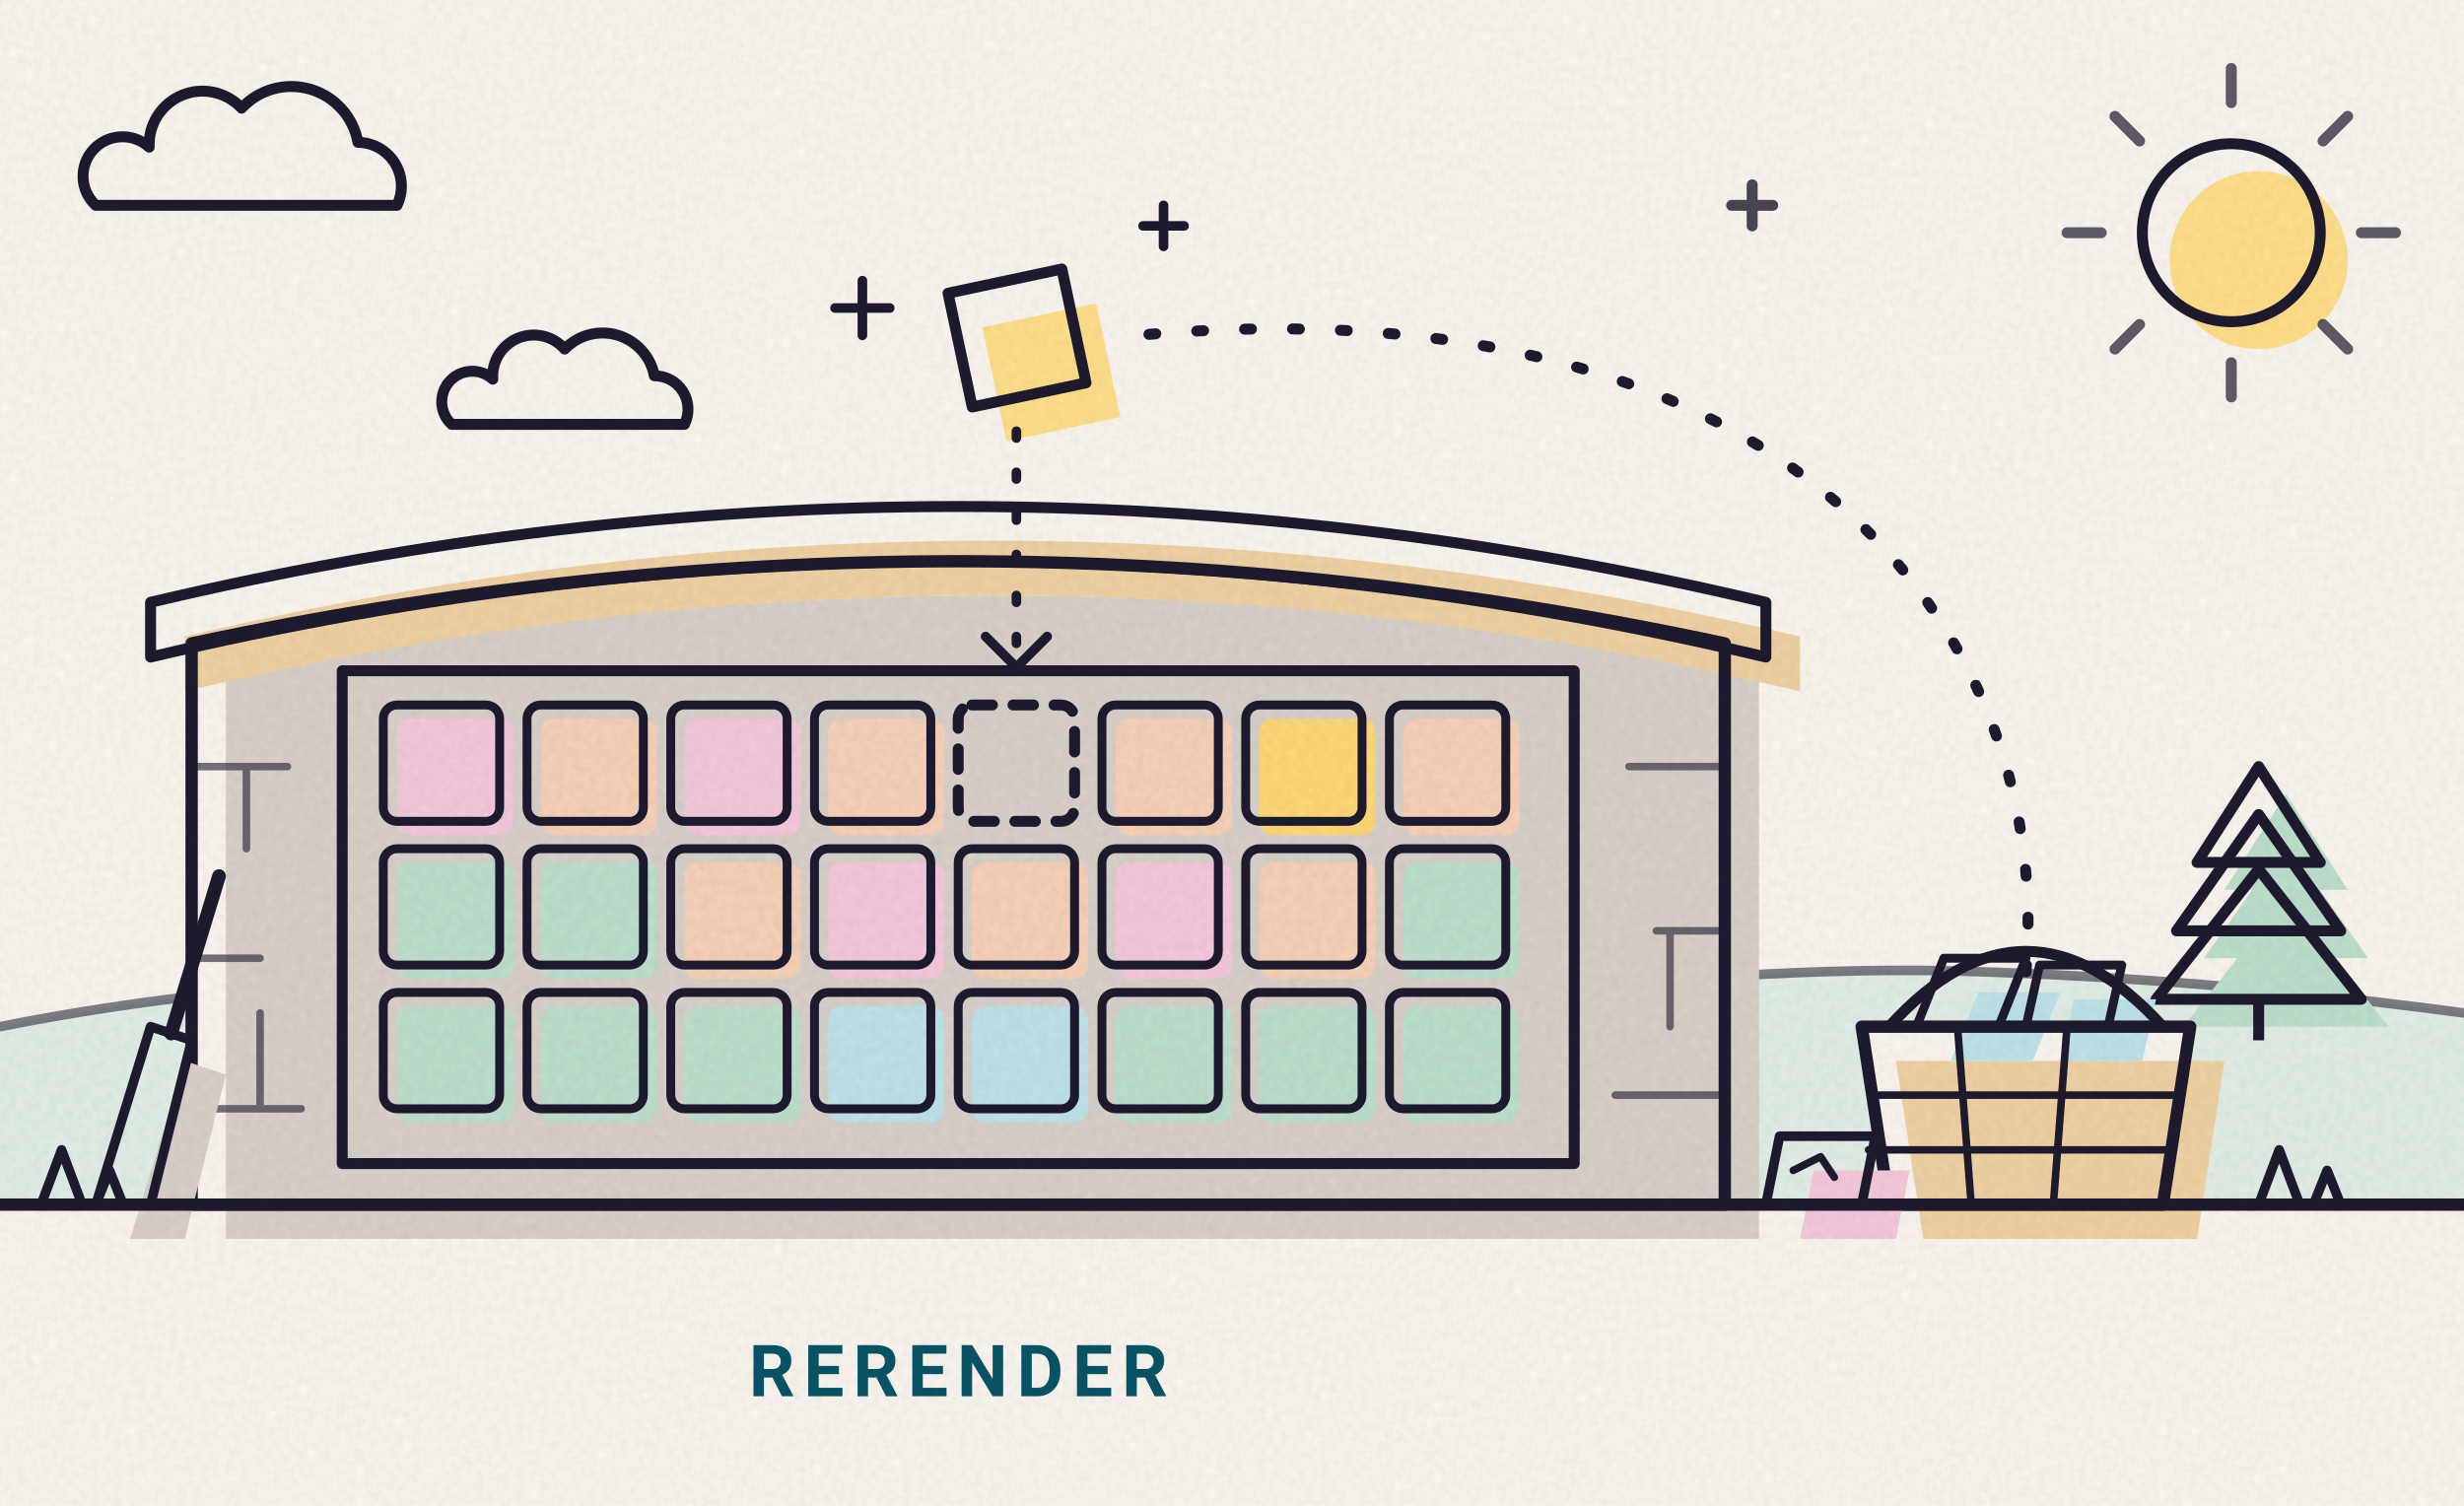
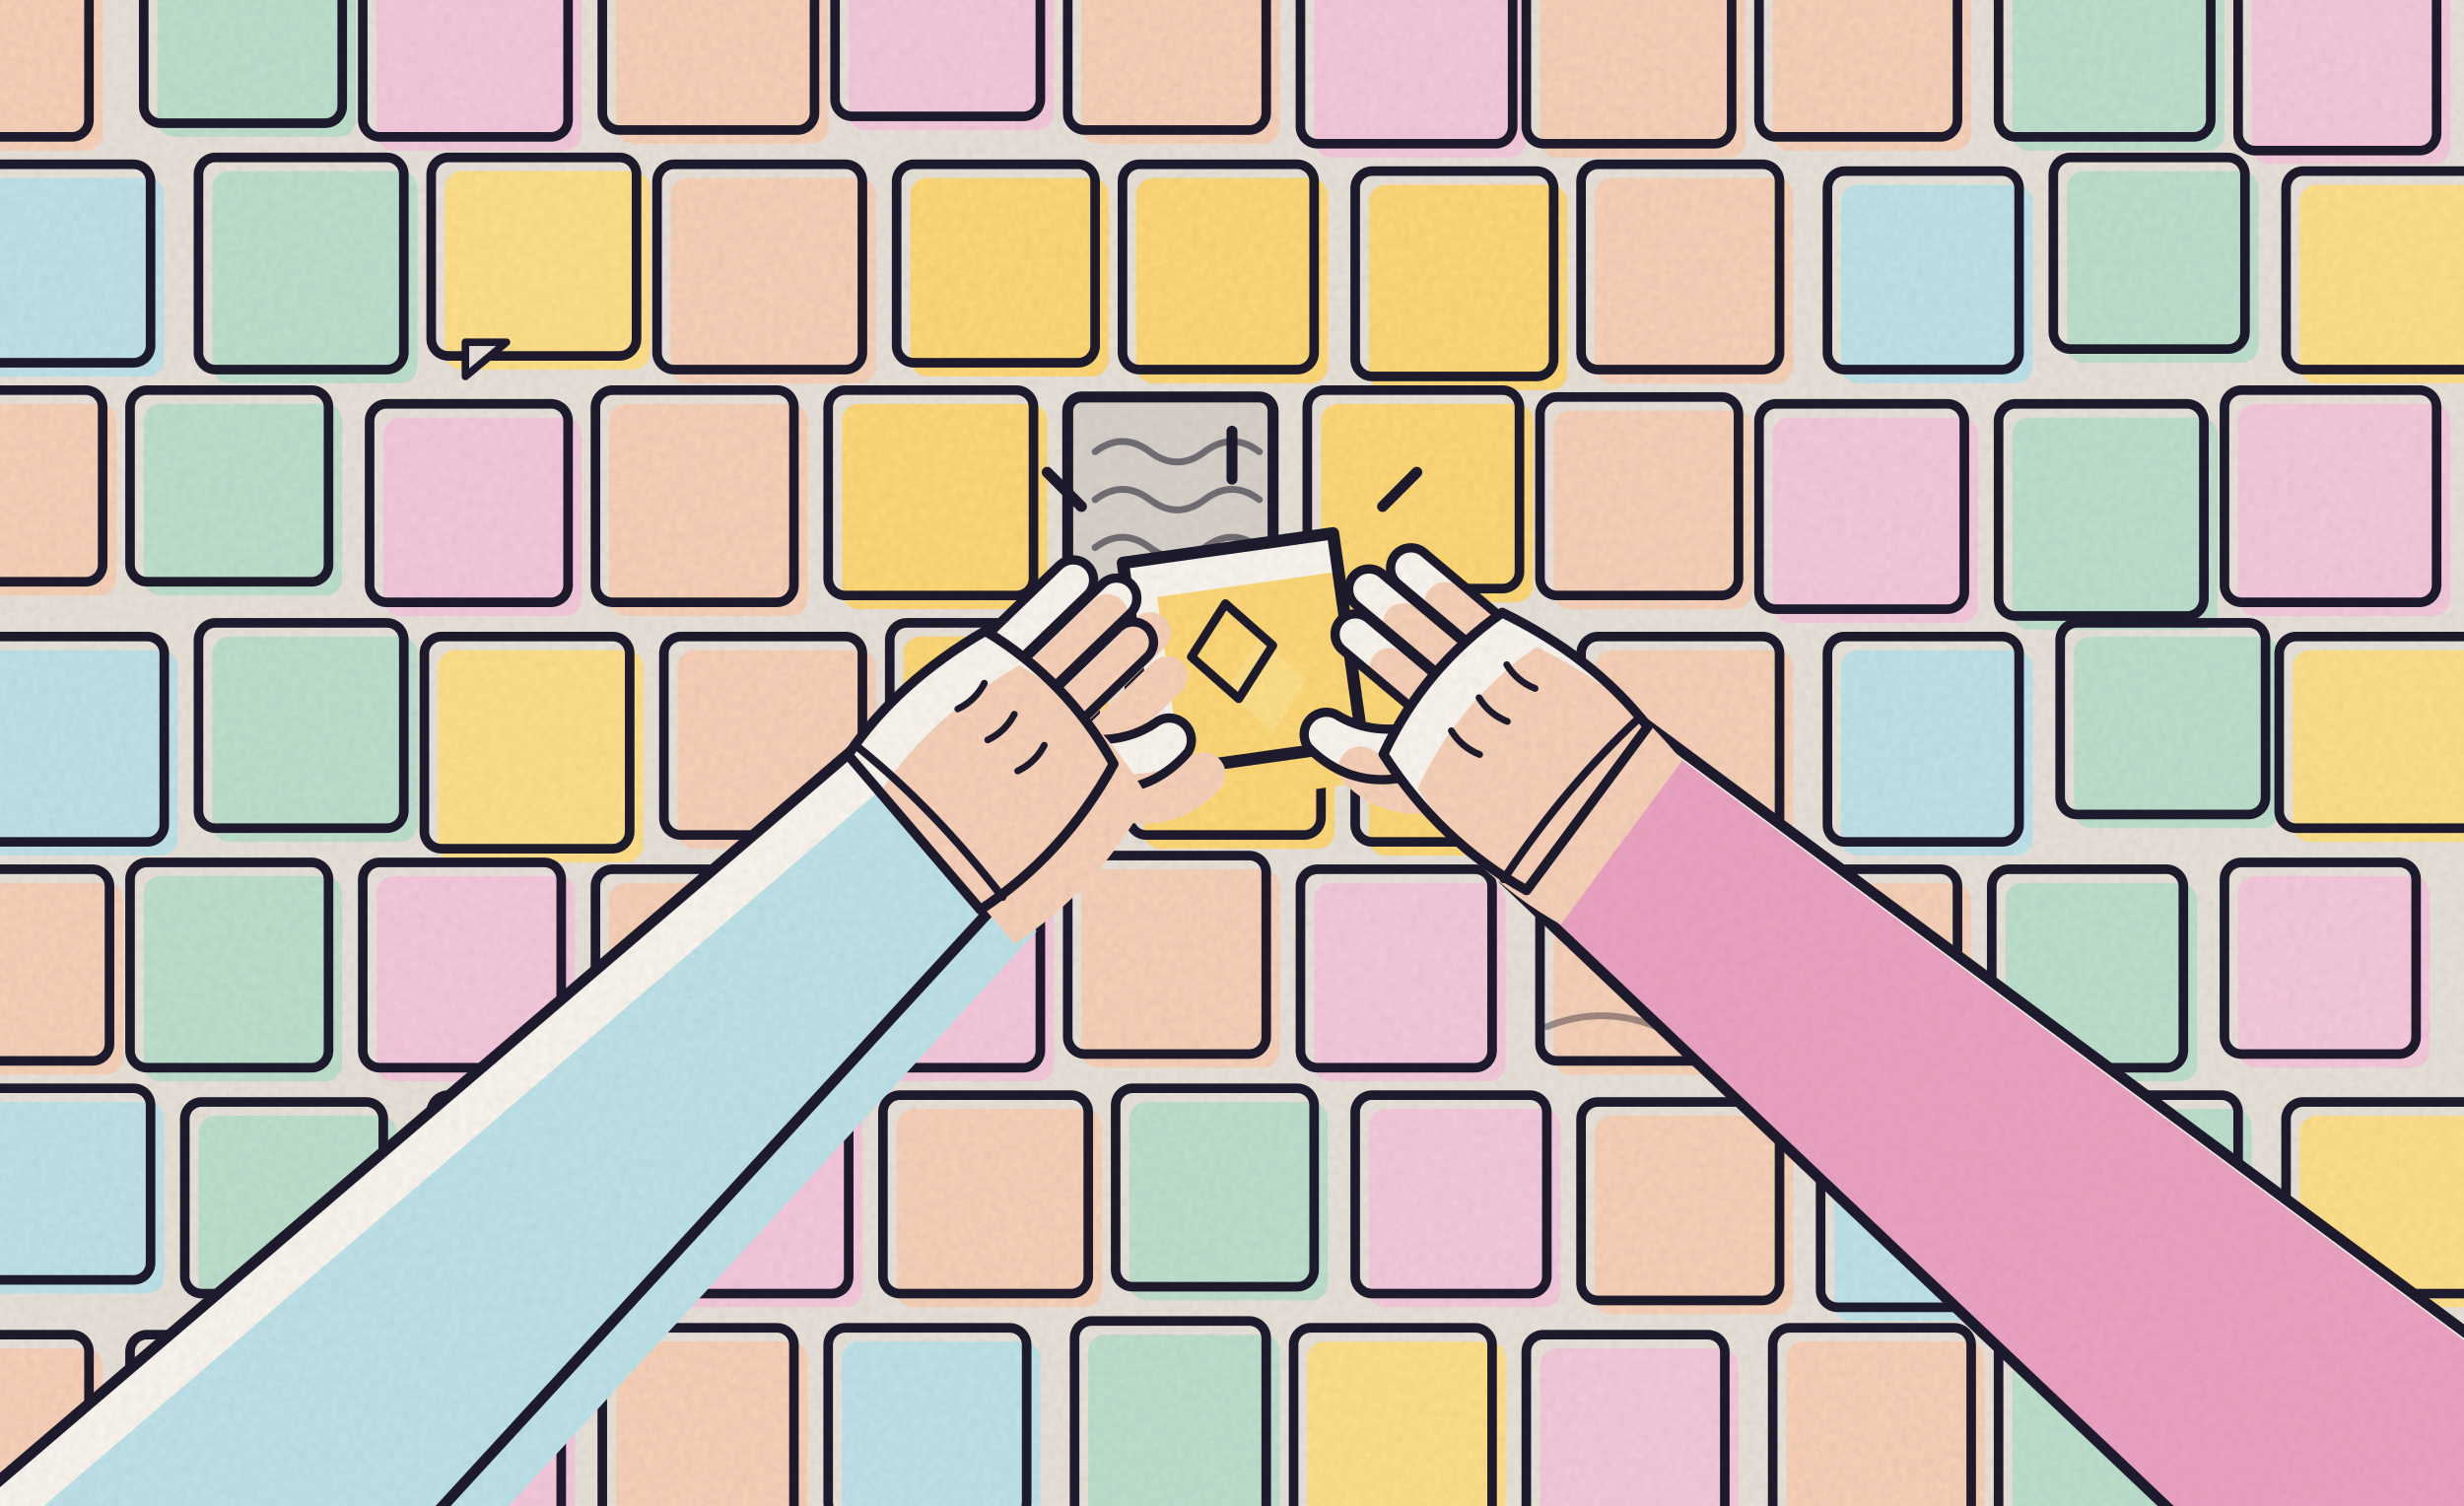
<svg xmlns="http://www.w3.org/2000/svg" xmlns:xlink="http://www.w3.org/1999/xlink" viewBox="0 0 360 220">
  <defs>
    <filter id="mt-grain" x="0" y="0" width="100%" height="100%">
      <feTurbulence type="fractalNoise" baseFrequency=".85" numOctaves="2" stitchTiles="stitch" />
      <feColorMatrix values="0 0 0 0 0  0 0 0 0 0  0 0 0 0 0  0 0 0 .06 0" />
    </filter>
    <g id="mt-pine">
      <path d="M0 0 L-9 14 H9 Z" />
      <path d="M0 7 L-12 24 H12 Z" />
      <path d="M0 15 L-15 34 H15 Z" />
    </g>
    <g id="mt-s0">
-       <path d="M28 176 V94 Q140 70 252 94 V176 Z" />
+       <path d="M166 80 h31 v31 h-31 z" />
    </g>
    <g id="mt-s1">
-       <path d="M22 96 Q140 68 258 96 L258 88 Q140 60 22 88 Z" />
+       <path d="M174 95 l6 -7 l6 7 l-6 7 z" />
    </g>
    <g id="mt-s2">
-       <path d="M50 98 H230 V170 H50 Z" />
+       <path d="M30 -15 L280 -30 L280 34 L30 19 Z" />
    </g>
    <g id="mt-s3">
-       <path d="M140 41 h17 v17 h-17 z" />
+       <path d="M6 -13.3 H-14 A3.3 3.3 0 0 0 -14 -6.7 H6 Z" />
+       <path d="M6 -6.3 H-17 A3.3 3.3 0 0 0 -17 0.3 H6 Z" />
+       <path d="M6 0.7 H-14 A3.3 3.3 0 0 0 -14 7.3 H6 Z" />
    </g>
    <g id="mt-s4">
-       <path d="M276 176 L272 150 H320 L316 176 Z" />
+       <path d="M10 12 Q4 24 -8 23 A3.6 3.6 0 0 1 -8 16 Q-1 15 4 8 Z" />
    </g>
    <g id="mt-s5">
-       <path d="M276 150 Q296 128 316 150" />
+       <path d="M2 -14 Q18 -18 32 -15 L34 18 Q18 21 2 16 Q-2 1 2 -14 Z" />
    </g>
    <g id="mt-s6">
-       <path d="M280 150 l4 -10 h12 l-4 10 z" />
-       <path d="M296 150 l2 -9 h12 l-2 9 z" />
+       <path d="M8 -8 q3 1 6 0 M8 -1 q3 1 6 0 M8 6 q3 1 6 0" />
    </g>
    <g id="mt-s7">
-       <path d="M258 176 l2 -10 h14 l-2 10 z" />
+       <path d="M30 -15 Q28 1 30 19" />
    </g>
    <g id="mt-s8">
-       <path d="M14 176 L22 150 L28 152 L22 176 Z" />
+       <path d="M30 -15 L280 -30 L280 34 L30 19 Z" />
+     </g>
+     <g id="mt-s9">
+       <path d="M6 -13.3 H-14 A3.3 3.3 0 0 0 -14 -6.7 H6 Z" />
+       <path d="M6 -6.3 H-17 A3.3 3.3 0 0 0 -17 0.3 H6 Z" />
+       <path d="M6 0.7 H-14 A3.3 3.3 0 0 0 -14 7.3 H6 Z" />
+     </g>
+     <g id="mt-s10">
+       <path d="M10 12 Q4 24 -8 23 A3.6 3.6 0 0 1 -8 16 Q-1 15 4 8 Z" />
+     </g>
+     <g id="mt-s11">
+       <path d="M2 -14 Q18 -18 32 -15 L34 18 Q18 21 2 16 Q-2 1 2 -14 Z" />
+     </g>
+     <g id="mt-s12">
+       <path d="M8 -8 q3 1 6 0 M8 -1 q3 1 6 0 M8 6 q3 1 6 0" />
+     </g>
+     <g id="mt-s13">
+       <path d="M30 -15 Q28 1 30 19" />
    </g>
  </defs>
  <rect width="360" height="220" fill="#FBF6EF" />
-   <circle cx="330" cy="38" r="13" fill="#FFE08A" />
-   <g fill="none" stroke="#1E1B2E" stroke-width="1.6" stroke-linecap="round" stroke-linejoin="round">
-     <circle cx="326" cy="34" r="13" />
-     <path d="M345 34 L350 34 M339.4 47.4 L343 51 M326 53 L326 58 M312.6 47.4 L309 51 M307 34 L302 34 M312.6 20.6 L309 17 M326 15 L326 10 M339.4 20.6 L343 17" opacity=".7" />
-     <path d="M66 62 H100 A4.9 4.9 0 0 0 95.6 54.9 A7.7 7.7 0 0 0 82.5 51 A6 6 0 0 0 72 55.4 A4.4 4.4 0 0 0 66 62Z" />
-     <path d="M14 30 H58 A6.4 6.4 0 0 0 52.3 20.8 A9.9 9.9 0 0 0 35.3 15.8 A7.8 7.8 0 0 0 21.8 21.5 A5.7 5.7 0 0 0 14 30Z" />
-     <path d="M256 27 v6 M253 30 h6" opacity=".8" />
-   </g>
-   <path d="M0 150 C40 142 90 140 140 146 C190 152 240 140 290 142 C320 143 345 146 360 148 V176 H0Z" fill="#E2EFE7" />
-   <path d="M0 150 C40 142 90 140 140 146 C190 152 240 140 290 142 C320 143 345 146 360 148" fill="none" stroke="#1E1B2E" stroke-width="1.4" stroke-linecap="round" opacity=".55" />
-   <g transform="translate(4 4)" fill="#BFE0CE">
-     <use xlink:href="#mt-pine" x="330" y="112" />
-   </g>
-   <g fill="none" stroke="#1E1B2E" stroke-width="1.6" stroke-linejoin="round">
-     <use xlink:href="#mt-pine" x="330" y="112" />
-     <path d="M330 146 V152" />
-   </g>
-   <g fill="#FBF6EF">
-     <use xlink:href="#mt-s0" />
-   </g>
-   <g transform="translate(5 5)">
-     <use xlink:href="#mt-s0" fill="#D9D2CB" />
-     <use xlink:href="#mt-s1" fill="#F0D3A4" />
-   </g>
-   <g fill="none" stroke="#1E1B2E" stroke-width="1.8" stroke-linejoin="round" stroke-linecap="round">
-     <use xlink:href="#mt-s0" />
-     <use xlink:href="#mt-s1" stroke-width="1.6" />
-     <path d="M28 112 h14 M28 140 h10 M28 162 h16 M238 112 h14 M242 136 h10 M236 160 h16 M36 112 v12 M244 136 v14 M38 148 v14" stroke-width="1.1" opacity=".6" />
-     <use xlink:href="#mt-s2" stroke-width="1.6" />
-   </g>
-   <g transform="translate(5 5)">
-     <rect x="56" y="103" width="17" height="17" rx="2" fill="#F6C9DC" transform="translate(-3 -3)" />
-     <rect x="77" y="103" width="17" height="17" rx="2" fill="#F8D1B8" transform="translate(-3 -3)" />
-     <rect x="98" y="103" width="17" height="17" rx="2" fill="#F6C9DC" transform="translate(-3 -3)" />
-     <rect x="119" y="103" width="17" height="17" rx="2" fill="#F8D1B8" transform="translate(-3 -3)" />
-     <rect x="161" y="103" width="17" height="17" rx="2" fill="#F8D1B8" transform="translate(-3 -3)" />
-     <rect x="182" y="103" width="17" height="17" rx="2" fill="#FFD978" transform="translate(-3 -3)" />
-     <rect x="203" y="103" width="17" height="17" rx="2" fill="#F8D1B8" transform="translate(-3 -3)" />
-     <rect x="56" y="124" width="17" height="17" rx="2" fill="#BFE0CE" transform="translate(-3 -3)" />
-     <rect x="77" y="124" width="17" height="17" rx="2" fill="#BFE0CE" transform="translate(-3 -3)" />
-     <rect x="98" y="124" width="17" height="17" rx="2" fill="#F8D1B8" transform="translate(-3 -3)" />
-     <rect x="119" y="124" width="17" height="17" rx="2" fill="#F6C9DC" transform="translate(-3 -3)" />
-     <rect x="140" y="124" width="17" height="17" rx="2" fill="#F8D1B8" transform="translate(-3 -3)" />
-     <rect x="161" y="124" width="17" height="17" rx="2" fill="#F6C9DC" transform="translate(-3 -3)" />
-     <rect x="182" y="124" width="17" height="17" rx="2" fill="#F8D1B8" transform="translate(-3 -3)" />
-     <rect x="203" y="124" width="17" height="17" rx="2" fill="#BFE0CE" transform="translate(-3 -3)" />
-     <rect x="56" y="145" width="17" height="17" rx="2" fill="#BFE0CE" transform="translate(-3 -3)" />
-     <rect x="77" y="145" width="17" height="17" rx="2" fill="#BFE0CE" transform="translate(-3 -3)" />
-     <rect x="98" y="145" width="17" height="17" rx="2" fill="#BFE0CE" transform="translate(-3 -3)" />
-     <rect x="119" y="145" width="17" height="17" rx="2" fill="#BFE3EA" transform="translate(-3 -3)" />
-     <rect x="140" y="145" width="17" height="17" rx="2" fill="#BFE3EA" transform="translate(-3 -3)" />
-     <rect x="161" y="145" width="17" height="17" rx="2" fill="#BFE0CE" transform="translate(-3 -3)" />
-     <rect x="182" y="145" width="17" height="17" rx="2" fill="#BFE0CE" transform="translate(-3 -3)" />
-     <rect x="203" y="145" width="17" height="17" rx="2" fill="#BFE0CE" transform="translate(-3 -3)" />
-   </g>
-   <g fill="none" stroke="#1E1B2E" stroke-width="1.8" stroke-linejoin="round" stroke-linecap="round">
-     <rect x="56" y="103" width="17" height="17" rx="2" stroke-width="1.3" />
-     <rect x="77" y="103" width="17" height="17" rx="2" stroke-width="1.3" />
-     <rect x="98" y="103" width="17" height="17" rx="2" stroke-width="1.3" />
-     <rect x="119" y="103" width="17" height="17" rx="2" stroke-width="1.3" />
-     <rect x="161" y="103" width="17" height="17" rx="2" stroke-width="1.3" />
-     <rect x="182" y="103" width="17" height="17" rx="2" stroke-width="1.3" />
-     <rect x="203" y="103" width="17" height="17" rx="2" stroke-width="1.3" />
-     <rect x="56" y="124" width="17" height="17" rx="2" stroke-width="1.3" />
-     <rect x="77" y="124" width="17" height="17" rx="2" stroke-width="1.3" />
-     <rect x="98" y="124" width="17" height="17" rx="2" stroke-width="1.3" />
-     <rect x="119" y="124" width="17" height="17" rx="2" stroke-width="1.3" />
-     <rect x="140" y="124" width="17" height="17" rx="2" stroke-width="1.3" />
-     <rect x="161" y="124" width="17" height="17" rx="2" stroke-width="1.3" />
-     <rect x="182" y="124" width="17" height="17" rx="2" stroke-width="1.3" />
-     <rect x="203" y="124" width="17" height="17" rx="2" stroke-width="1.3" />
-     <rect x="56" y="145" width="17" height="17" rx="2" stroke-width="1.3" />
-     <rect x="77" y="145" width="17" height="17" rx="2" stroke-width="1.3" />
-     <rect x="98" y="145" width="17" height="17" rx="2" stroke-width="1.3" />
-     <rect x="119" y="145" width="17" height="17" rx="2" stroke-width="1.3" />
-     <rect x="140" y="145" width="17" height="17" rx="2" stroke-width="1.3" />
-     <rect x="161" y="145" width="17" height="17" rx="2" stroke-width="1.3" />
-     <rect x="182" y="145" width="17" height="17" rx="2" stroke-width="1.3" />
-     <rect x="203" y="145" width="17" height="17" rx="2" stroke-width="1.3" />
-     <rect x="140" y="103" width="17" height="17" rx="2" stroke-width="1.6" stroke-dasharray="3 3" />
-   </g>
-   <path d="M296 142 C300 96 266 40 166 49" fill="none" stroke="#1E1B2E" stroke-width="1.6" stroke-dasharray="1 6" stroke-linecap="round" />
-   <g fill="#FBF6EF">
-     <use xlink:href="#mt-s3" transform="rotate(-12 148 49)" />
-     <use xlink:href="#mt-s4" />
-   </g>
-   <g transform="translate(5 5)">
-     <use xlink:href="#mt-s3" fill="#FFE08A" transform="rotate(-12 148 49)" />
-     <use xlink:href="#mt-s4" fill="#F0D3A4" />
-     <use xlink:href="#mt-s6" fill="#BFE3EA" />
-   </g>
-   <g fill="none" stroke="#1E1B2E" stroke-width="1.8" stroke-linejoin="round" stroke-linecap="round">
-     <use xlink:href="#mt-s3" stroke-width="1.6" transform="rotate(-12 148 49)" />
-     <path d="M148.5 63 V97" stroke-width="1.4" stroke-dasharray="1 5" />
-     <path d="M144 93 l4.5 4.5 l4.5 -4.5" stroke-width="1.4" />
-     <path d="M126 41 v8 M122 45 h8 M170 30 v6 M167 33 h6" stroke-width="1.4" />
-     <use xlink:href="#mt-s4" />
-     <path d="M274 160 H318 M273 168 H317 M286 150 L288 176 M302 150 L300 176" stroke-width="1.1" />
-     <use xlink:href="#mt-s5" stroke-width="1.6" />
-     <use xlink:href="#mt-s6" stroke-width="1.3" />
-   </g>
-   <g transform="translate(5 5)">
-     <use xlink:href="#mt-s7" fill="#F6C9DC" />
-     <use xlink:href="#mt-s8" fill="#D9D2CB" />
-   </g>
-   <g fill="none" stroke="#1E1B2E" stroke-width="1.8" stroke-linejoin="round" stroke-linecap="round">
-     <use xlink:href="#mt-s7" stroke-width="1.4" />
-     <path d="M262 171 l4 -2 l2 3" stroke-width="1.1" />
-     <use xlink:href="#mt-s8" stroke-width="1.4" />
-     <path d="M25 151 L32 128" stroke-width="2" />
-   </g>
-   <path d="M0 176 H360" stroke="#1E1B2E" stroke-width="1.8" />
-   <path d="M330 176 l3 -8 l3 8 M338 176 l2 -5 l2 5 M6 176 l3 -8 l3 8 M14 176 l2 -5 l2 5" fill="none" stroke="#1E1B2E" stroke-width="1.4" stroke-linejoin="round" />
-   <g font-family="system-ui,-apple-system,Segoe UI,Roboto,sans-serif" font-size="10.5" font-weight="700" letter-spacing="1.3" text-anchor="middle">
-     <text x="140" y="204" fill="#075566">RERENDER</text>
+   <rect width="360" height="220" fill="#E9E2DA" />
+   <g transform="translate(5 5)">
+     <rect x="-18" y="-13" width="28" height="30" rx="2.5" fill="#F8D1B8" />
+     <rect x="18" y="-14" width="29" height="29" rx="2.5" fill="#BFE0CE" />
+     <rect x="50" y="-12" width="30" height="29" rx="2.5" fill="#F6C9DC" />
+     <rect x="85" y="-14" width="31" height="30" rx="2.5" fill="#F8D1B8" />
+     <rect x="119" y="-14" width="30" height="28" rx="2.5" fill="#F6C9DC" />
+     <rect x="153" y="-13" width="29" height="29" rx="2.5" fill="#F8D1B8" />
+     <rect x="187" y="-12" width="31" height="30" rx="2.5" fill="#F6C9DC" />
+     <rect x="220" y="-13" width="30" height="31" rx="2.5" fill="#F8D1B8" />
+     <rect x="254" y="-13" width="29" height="30" rx="2.5" fill="#F8D1B8" />
+     <rect x="289" y="-12" width="31" height="29" rx="2.5" fill="#BFE0CE" />
+     <rect x="324" y="-12" width="29" height="31" rx="2.5" fill="#F6C9DC" />
+     <rect x="-10" y="21" width="29" height="29" rx="2.5" fill="#BFE3EA" />
+     <rect x="26" y="20" width="30" height="31" rx="2.5" fill="#BFE0CE" />
+     <rect x="60" y="20" width="30" height="29" rx="2.5" fill="#FFE08A" />
+     <rect x="93" y="21" width="30" height="30" rx="2.5" fill="#F8D1B8" />
+     <rect x="128" y="21" width="29" height="29" rx="2.5" fill="#FFD978" />
+     <rect x="161" y="21" width="28" height="30" rx="2.5" fill="#FFD978" />
+     <rect x="195" y="22" width="29" height="30" rx="2.5" fill="#FFD978" />
+     <rect x="228" y="21" width="29" height="30" rx="2.5" fill="#F8D1B8" />
+     <rect x="264" y="22" width="28" height="29" rx="2.5" fill="#BFE3EA" />
+     <rect x="297" y="20" width="28" height="28" rx="2.5" fill="#BFE0CE" />
+     <rect x="331" y="22" width="29" height="29" rx="2.5" fill="#FFE08A" />
+     <rect x="-18" y="54" width="30" height="28" rx="2.5" fill="#F8D1B8" />
+     <rect x="16" y="54" width="29" height="28" rx="2.5" fill="#BFE0CE" />
+     <rect x="51" y="56" width="29" height="29" rx="2.5" fill="#F6C9DC" />
+     <rect x="84" y="54" width="29" height="31" rx="2.5" fill="#F8D1B8" />
+     <rect x="118" y="54" width="30" height="30" rx="2.5" fill="#FFD978" />
+     <rect x="188" y="54" width="31" height="29" rx="2.5" fill="#FFD978" />
+     <rect x="222" y="55" width="29" height="29" rx="2.5" fill="#F8D1B8" />
+     <rect x="254" y="56" width="30" height="30" rx="2.5" fill="#F6C9DC" />
+     <rect x="289" y="56" width="30" height="31" rx="2.5" fill="#BFE0CE" />
+     <rect x="322" y="54" width="31" height="31" rx="2.5" fill="#F6C9DC" />
+     <rect x="-8" y="90" width="29" height="30" rx="2.5" fill="#BFE3EA" />
+     <rect x="26" y="88" width="30" height="30" rx="2.5" fill="#BFE0CE" />
+     <rect x="59" y="90" width="30" height="31" rx="2.5" fill="#FFE08A" />
+     <rect x="94" y="90" width="29" height="29" rx="2.5" fill="#F8D1B8" />
+     <rect x="127" y="88" width="30" height="29" rx="2.5" fill="#FFD978" />
+     <rect x="162" y="89" width="28" height="30" rx="2.5" fill="#FFD978" />
+     <rect x="195" y="90" width="28" height="30" rx="2.5" fill="#FFD978" />
+     <rect x="228" y="90" width="29" height="29" rx="2.5" fill="#F8D1B8" />
+     <rect x="264" y="90" width="28" height="30" rx="2.5" fill="#BFE3EA" />
+     <rect x="298" y="88" width="30" height="28" rx="2.5" fill="#BFE0CE" />
+     <rect x="330" y="90" width="30" height="28" rx="2.5" fill="#FFE08A" />
+     <rect x="-18" y="124" width="31" height="28" rx="2.5" fill="#F8D1B8" />
+     <rect x="16" y="123" width="29" height="30" rx="2.5" fill="#BFE0CE" />
+     <rect x="50" y="123" width="29" height="30" rx="2.5" fill="#F6C9DC" />
+     <rect x="84" y="124" width="29" height="29" rx="2.5" fill="#F8D1B8" />
+     <rect x="120" y="122" width="29" height="31" rx="2.5" fill="#F6C9DC" />
+     <rect x="153" y="122" width="29" height="29" rx="2.5" fill="#F8D1B8" />
+     <rect x="187" y="124" width="28" height="29" rx="2.5" fill="#F6C9DC" />
+     <rect x="222" y="123" width="30" height="29" rx="2.5" fill="#F8D1B8" />
+     <rect x="255" y="124" width="28" height="29" rx="2.5" fill="#F8D1B8" />
+     <rect x="288" y="124" width="28" height="29" rx="2.5" fill="#BFE0CE" />
+     <rect x="322" y="123" width="28" height="28" rx="2.5" fill="#F6C9DC" />
+     <rect x="-10" y="156" width="29" height="28" rx="2.5" fill="#BFE3EA" />
+     <rect x="24" y="158" width="29" height="28" rx="2.5" fill="#BFE0CE" />
+     <rect x="60" y="157" width="29" height="28" rx="2.5" fill="#FFE08A" />
+     <rect x="92" y="156" width="29" height="30" rx="2.5" fill="#F6C9DC" />
+     <rect x="126" y="157" width="30" height="29" rx="2.5" fill="#F8D1B8" />
+     <rect x="160" y="156" width="29" height="29" rx="2.5" fill="#BFE0CE" />
+     <rect x="195" y="157" width="28" height="29" rx="2.5" fill="#F6C9DC" />
+     <rect x="228" y="158" width="29" height="29" rx="2.5" fill="#F8D1B8" />
+     <rect x="263" y="158" width="30" height="30" rx="2.5" fill="#BFE3EA" />
+     <rect x="296" y="157" width="28" height="29" rx="2.5" fill="#BFE0CE" />
+     <rect x="331" y="158" width="30" height="28" rx="2.5" fill="#FFE08A" />
+     <rect x="-18" y="192" width="28" height="30" rx="2.5" fill="#F8D1B8" />
+     <rect x="16" y="192" width="30" height="28" rx="2.5" fill="#BFE0CE" />
+     <rect x="50" y="192" width="29" height="30" rx="2.5" fill="#F6C9DC" />
+     <rect x="85" y="191" width="28" height="29" rx="2.5" fill="#F8D1B8" />
+     <rect x="118" y="191" width="29" height="28" rx="2.5" fill="#BFE3EA" />
+     <rect x="154" y="190" width="28" height="30" rx="2.5" fill="#BFE0CE" />
+     <rect x="186" y="191" width="29" height="29" rx="2.5" fill="#FFE08A" />
+     <rect x="220" y="192" width="29" height="28" rx="2.5" fill="#F6C9DC" />
+     <rect x="256" y="191" width="29" height="29" rx="2.5" fill="#F8D1B8" />
+     <rect x="289" y="192" width="29" height="28" rx="2.5" fill="#BFE0CE" />
+     <rect x="322" y="191" width="31" height="29" rx="2.5" fill="#F6C9DC" />
+   </g>
+   <g fill="none" stroke="#1E1B2E" stroke-width="1.8" stroke-linejoin="round" stroke-linecap="round">
+     <g stroke-width="1.4">
+       <rect x="-15" y="-10" width="28" height="30" rx="2.5" />
+       <rect x="21" y="-11" width="29" height="29" rx="2.5" />
+       <rect x="53" y="-9" width="30" height="29" rx="2.5" />
+       <rect x="88" y="-11" width="31" height="30" rx="2.5" />
+       <rect x="122" y="-11" width="30" height="28" rx="2.5" />
+       <rect x="156" y="-10" width="29" height="29" rx="2.5" />
+       <rect x="190" y="-9" width="31" height="30" rx="2.5" />
+       <rect x="223" y="-10" width="30" height="31" rx="2.5" />
+       <rect x="257" y="-10" width="29" height="30" rx="2.5" />
+       <rect x="292" y="-9" width="31" height="29" rx="2.5" />
+       <rect x="327" y="-9" width="29" height="31" rx="2.5" />
+       <rect x="-7" y="24" width="29" height="29" rx="2.5" />
+       <rect x="29" y="23" width="30" height="31" rx="2.5" />
+       <rect x="63" y="23" width="30" height="29" rx="2.5" />
+       <rect x="96" y="24" width="30" height="30" rx="2.5" />
+       <rect x="131" y="24" width="29" height="29" rx="2.5" />
+       <rect x="164" y="24" width="28" height="30" rx="2.5" />
+       <rect x="198" y="25" width="29" height="30" rx="2.5" />
+       <rect x="231" y="24" width="29" height="30" rx="2.5" />
+       <rect x="267" y="25" width="28" height="29" rx="2.5" />
+       <rect x="300" y="23" width="28" height="28" rx="2.5" />
+       <rect x="334" y="25" width="29" height="29" rx="2.5" />
+       <rect x="-15" y="57" width="30" height="28" rx="2.5" />
+       <rect x="19" y="57" width="29" height="28" rx="2.5" />
+       <rect x="54" y="59" width="29" height="29" rx="2.5" />
+       <rect x="87" y="57" width="29" height="31" rx="2.5" />
+       <rect x="121" y="57" width="30" height="30" rx="2.5" />
+       <rect x="191" y="57" width="31" height="29" rx="2.5" />
+       <rect x="225" y="58" width="29" height="29" rx="2.5" />
+       <rect x="257" y="59" width="30" height="30" rx="2.5" />
+       <rect x="292" y="59" width="30" height="31" rx="2.5" />
+       <rect x="325" y="57" width="31" height="31" rx="2.5" />
+       <rect x="-5" y="93" width="29" height="30" rx="2.5" />
+       <rect x="29" y="91" width="30" height="30" rx="2.5" />
+       <rect x="62" y="93" width="30" height="31" rx="2.5" />
+       <rect x="97" y="93" width="29" height="29" rx="2.5" />
+       <rect x="130" y="91" width="30" height="29" rx="2.5" />
+       <rect x="165" y="92" width="28" height="30" rx="2.5" />
+       <rect x="198" y="93" width="28" height="30" rx="2.5" />
+       <rect x="231" y="93" width="29" height="29" rx="2.5" />
+       <rect x="267" y="93" width="28" height="30" rx="2.5" />
+       <rect x="301" y="91" width="30" height="28" rx="2.5" />
+       <rect x="333" y="93" width="30" height="28" rx="2.5" />
+       <rect x="-15" y="127" width="31" height="28" rx="2.5" />
+       <rect x="19" y="126" width="29" height="30" rx="2.5" />
+       <rect x="53" y="126" width="29" height="30" rx="2.5" />
+       <rect x="87" y="127" width="29" height="29" rx="2.5" />
+       <rect x="123" y="125" width="29" height="31" rx="2.5" />
+       <rect x="156" y="125" width="29" height="29" rx="2.5" />
+       <rect x="190" y="127" width="28" height="29" rx="2.5" />
+       <rect x="225" y="126" width="30" height="29" rx="2.5" />
+       <rect x="258" y="127" width="28" height="29" rx="2.5" />
+       <rect x="291" y="127" width="28" height="29" rx="2.5" />
+       <rect x="325" y="126" width="28" height="28" rx="2.5" />
+       <rect x="-7" y="159" width="29" height="28" rx="2.5" />
+       <rect x="27" y="161" width="29" height="28" rx="2.5" />
+       <rect x="63" y="160" width="29" height="28" rx="2.5" />
+       <rect x="95" y="159" width="29" height="30" rx="2.5" />
+       <rect x="129" y="160" width="30" height="29" rx="2.5" />
+       <rect x="163" y="159" width="29" height="29" rx="2.5" />
+       <rect x="198" y="160" width="28" height="29" rx="2.5" />
+       <rect x="231" y="161" width="29" height="29" rx="2.5" />
+       <rect x="266" y="161" width="30" height="30" rx="2.5" />
+       <rect x="299" y="160" width="28" height="29" rx="2.5" />
+       <rect x="334" y="161" width="30" height="28" rx="2.5" />
+       <rect x="-15" y="195" width="28" height="30" rx="2.5" />
+       <rect x="19" y="195" width="30" height="28" rx="2.5" />
+       <rect x="53" y="195" width="29" height="30" rx="2.5" />
+       <rect x="88" y="194" width="28" height="29" rx="2.5" />
+       <rect x="121" y="194" width="29" height="28" rx="2.5" />
+       <rect x="157" y="193" width="28" height="30" rx="2.5" />
+       <rect x="189" y="194" width="29" height="29" rx="2.5" />
+       <rect x="223" y="195" width="29" height="28" rx="2.5" />
+       <rect x="259" y="194" width="29" height="29" rx="2.5" />
+       <rect x="292" y="195" width="29" height="28" rx="2.5" />
+       <rect x="325" y="194" width="31" height="29" rx="2.5" />
+     </g>
+     <path d="M68 50 l6 0 l-6 5 z" fill="#E9E2DA" stroke-width="1.1" />
+     <path d="M226 150 q10 -4 20 2 q6 3 14 0" stroke-width="1" opacity=".4" />
+   </g>
+   <rect x="156" y="58" width="30" height="30" rx="2" fill="#D9D2CB" />
+   <g fill="none" stroke="#1E1B2E" stroke-width="1.8" stroke-linejoin="round" stroke-linecap="round">
+     <path d="M160 66 q4 -3 8 0 t8 0 t8 0 M160 73 q4 -3 8 0 t8 0 t8 0 M160 80 q4 -3 8 0 t8 0 t8 0" stroke-width="1" opacity=".55" />
+     <rect x="156" y="58" width="30" height="30" rx="2" stroke-width="1.6" />
+   </g>
+   <g fill="#FBF6EF">
+     <use xlink:href="#mt-s0" transform="rotate(-8 181 95)" />
+     <use xlink:href="#mt-s2" transform="translate(210 98) rotate(40) scale(.9)" />
+   </g>
+   <g transform="translate(5 5)">
+     <use xlink:href="#mt-s0" fill="#FFD978" transform="rotate(-8 181 95)" />
+     <use xlink:href="#mt-s1" fill="#FFE08A" transform="rotate(-8 181 95)" />
+     <use xlink:href="#mt-s2" fill="#EDA3C3" transform="translate(210 98) rotate(40) scale(.9)" />
+   </g>
+   <g fill="none" stroke="#1E1B2E" stroke-width="1.8" stroke-linejoin="round" stroke-linecap="round">
+     <use xlink:href="#mt-s0" stroke-width="1.8" transform="rotate(-8 181 95)" />
+     <use xlink:href="#mt-s1" stroke-width="1.3" transform="rotate(-8 181 95)" />
+     <use xlink:href="#mt-s2" transform="translate(210 98) rotate(40) scale(.9)" />
+   </g>
+   <g fill="#FBF6EF">
+     <use xlink:href="#mt-s3" transform="translate(210 98) rotate(40) scale(.9)" />
+   </g>
+   <g transform="translate(5 5)">
+     <use xlink:href="#mt-s3" fill="#F8D1B8" transform="translate(210 98) rotate(40) scale(.9)" />
+   </g>
+   <g fill="none" stroke="#1E1B2E" stroke-width="1.8" stroke-linejoin="round" stroke-linecap="round">
+     <use xlink:href="#mt-s3" stroke-width="1.5" transform="translate(210 98) rotate(40) scale(.9)" />
+   </g>
+   <g fill="#FBF6EF">
+     <use xlink:href="#mt-s4" transform="translate(210 98) rotate(40) scale(.9)" />
+   </g>
+   <g transform="translate(5 5)">
+     <use xlink:href="#mt-s4" fill="#F8D1B8" transform="translate(210 98) rotate(40) scale(.9)" />
+   </g>
+   <g fill="none" stroke="#1E1B2E" stroke-width="1.8" stroke-linejoin="round" stroke-linecap="round">
+     <use xlink:href="#mt-s4" stroke-width="1.5" transform="translate(210 98) rotate(40) scale(.9)" />
+   </g>
+   <g fill="#FBF6EF">
+     <use xlink:href="#mt-s5" transform="translate(210 98) rotate(40) scale(.9)" />
+   </g>
+   <g transform="translate(5 5)">
+     <use xlink:href="#mt-s5" fill="#F8D1B8" transform="translate(210 98) rotate(40) scale(.9)" />
+   </g>
+   <g fill="none" stroke="#1E1B2E" stroke-width="1.8" stroke-linejoin="round" stroke-linecap="round">
+     <use xlink:href="#mt-s5" stroke-width="1.6" transform="translate(210 98) rotate(40) scale(.9)" />
+     <use xlink:href="#mt-s6" stroke-width="1.1" transform="translate(210 98) rotate(40) scale(.9)" />
+     <use xlink:href="#mt-s7" stroke-width="1.3" transform="translate(210 98) rotate(40) scale(.9)" />
+   </g>
+   <g fill="#FBF6EF">
+     <use xlink:href="#mt-s8" transform="translate(154 100) scale(-1 1) rotate(44) scale(.9)" />
+   </g>
+   <g transform="translate(5 5)">
+     <use xlink:href="#mt-s8" fill="#BFE3EA" transform="translate(154 100) scale(-1 1) rotate(44) scale(.9)" />
+   </g>
+   <g fill="none" stroke="#1E1B2E" stroke-width="1.8" stroke-linejoin="round" stroke-linecap="round">
+     <use xlink:href="#mt-s8" transform="translate(154 100) scale(-1 1) rotate(44) scale(.9)" />
+   </g>
+   <g fill="#FBF6EF">
+     <use xlink:href="#mt-s9" transform="translate(154 100) scale(-1 1) rotate(44) scale(.9)" />
+   </g>
+   <g transform="translate(5 5)">
+     <use xlink:href="#mt-s9" fill="#F8D1B8" transform="translate(154 100) scale(-1 1) rotate(44) scale(.9)" />
+   </g>
+   <g fill="none" stroke="#1E1B2E" stroke-width="1.8" stroke-linejoin="round" stroke-linecap="round">
+     <use xlink:href="#mt-s9" stroke-width="1.5" transform="translate(154 100) scale(-1 1) rotate(44) scale(.9)" />
+   </g>
+   <g fill="#FBF6EF">
+     <use xlink:href="#mt-s10" transform="translate(154 100) scale(-1 1) rotate(44) scale(.9)" />
+   </g>
+   <g transform="translate(5 5)">
+     <use xlink:href="#mt-s10" fill="#F8D1B8" transform="translate(154 100) scale(-1 1) rotate(44) scale(.9)" />
+   </g>
+   <g fill="none" stroke="#1E1B2E" stroke-width="1.8" stroke-linejoin="round" stroke-linecap="round">
+     <use xlink:href="#mt-s10" stroke-width="1.5" transform="translate(154 100) scale(-1 1) rotate(44) scale(.9)" />
+   </g>
+   <g fill="#FBF6EF">
+     <use xlink:href="#mt-s11" transform="translate(154 100) scale(-1 1) rotate(44) scale(.9)" />
+   </g>
+   <g transform="translate(5 5)">
+     <use xlink:href="#mt-s11" fill="#F8D1B8" transform="translate(154 100) scale(-1 1) rotate(44) scale(.9)" />
+   </g>
+   <g fill="none" stroke="#1E1B2E" stroke-width="1.8" stroke-linejoin="round" stroke-linecap="round">
+     <use xlink:href="#mt-s11" stroke-width="1.6" transform="translate(154 100) scale(-1 1) rotate(44) scale(.9)" />
+     <use xlink:href="#mt-s12" stroke-width="1.1" transform="translate(154 100) scale(-1 1) rotate(44) scale(.9)" />
+     <use xlink:href="#mt-s13" stroke-width="1.3" transform="translate(154 100) scale(-1 1) rotate(44) scale(.9)" />
+   </g>
+   <g fill="none" stroke="#1E1B2E" stroke-width="1.8" stroke-linejoin="round" stroke-linecap="round">
+     <path d="M158 74 l-5 -5 M180 70 v-7 M202 74 l5 -5" stroke-width="1.6" />
  </g>
  <rect width="360" height="220" filter="url(#mt-grain)" />
</svg>
